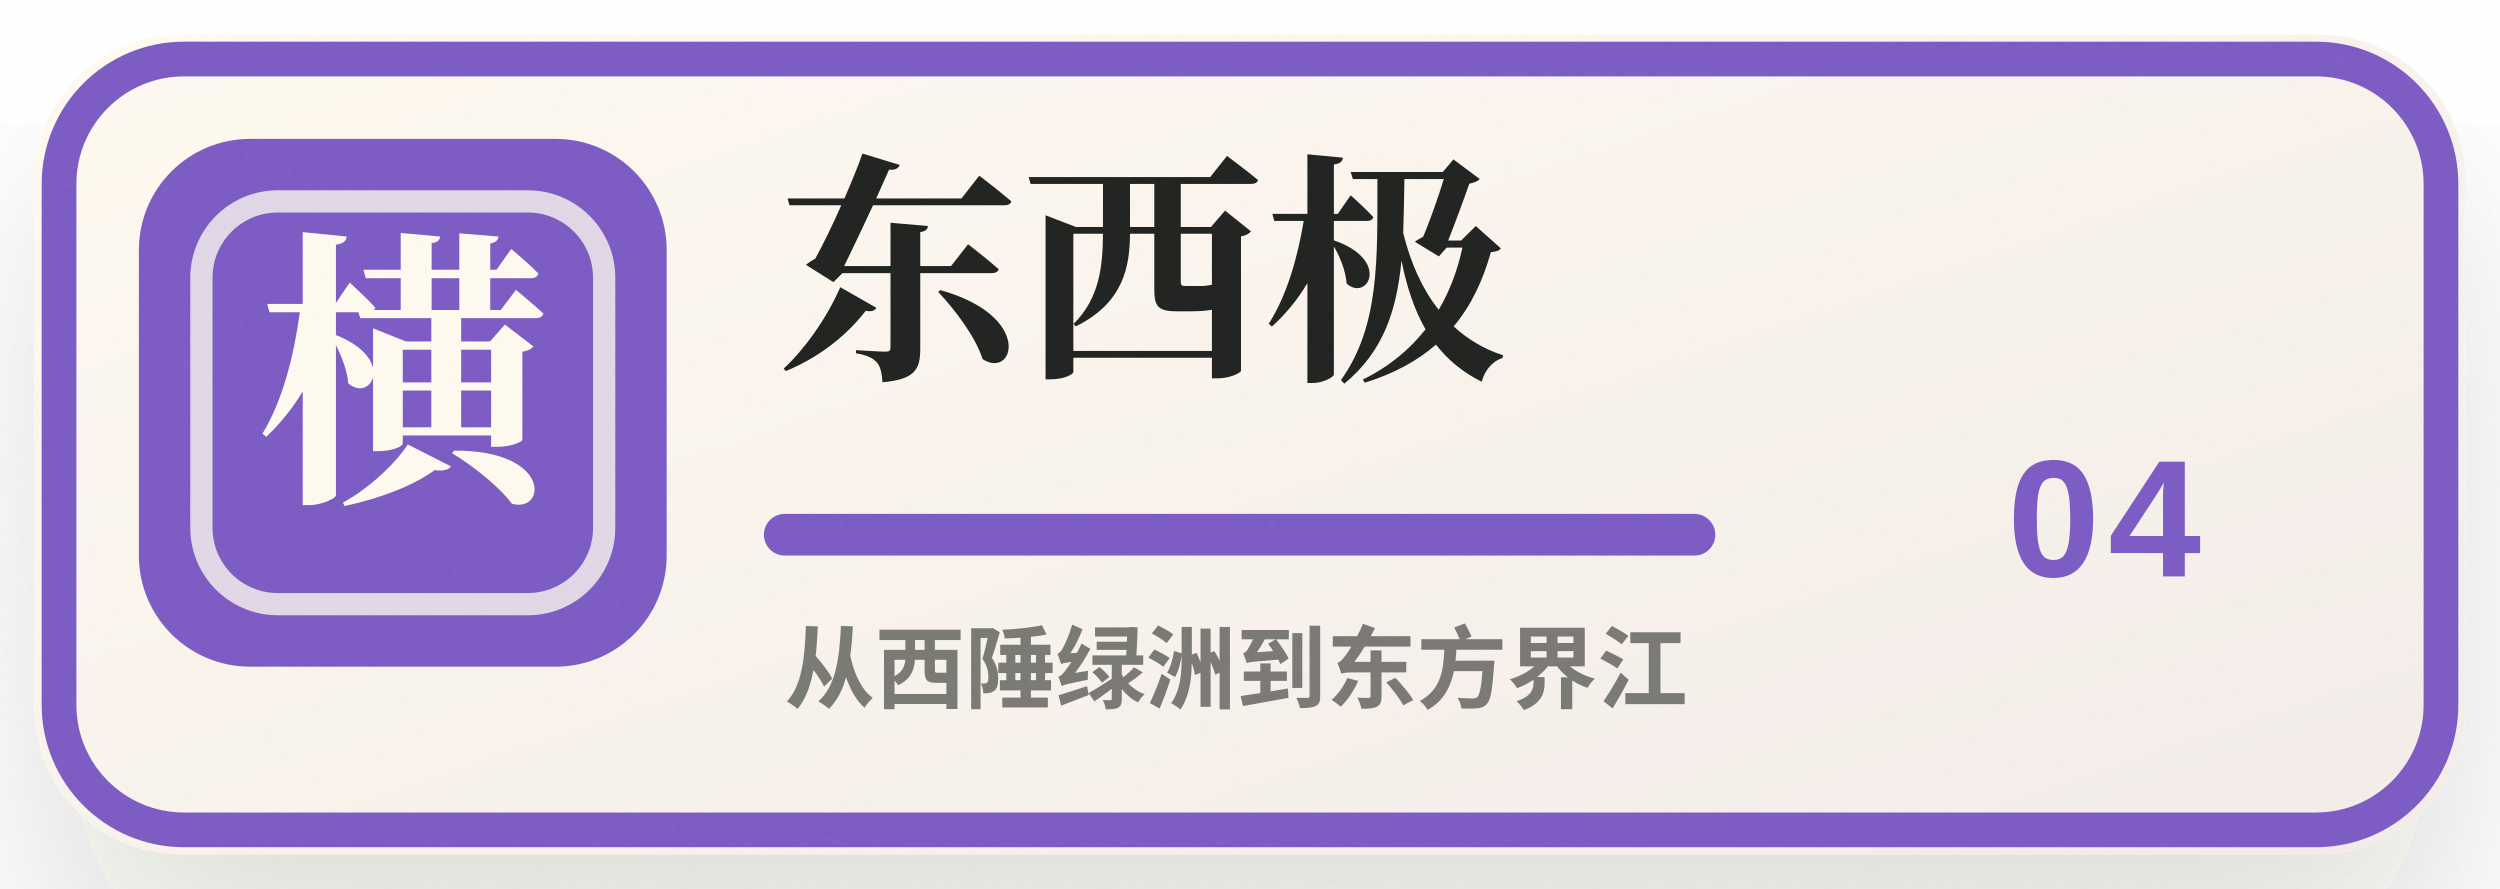
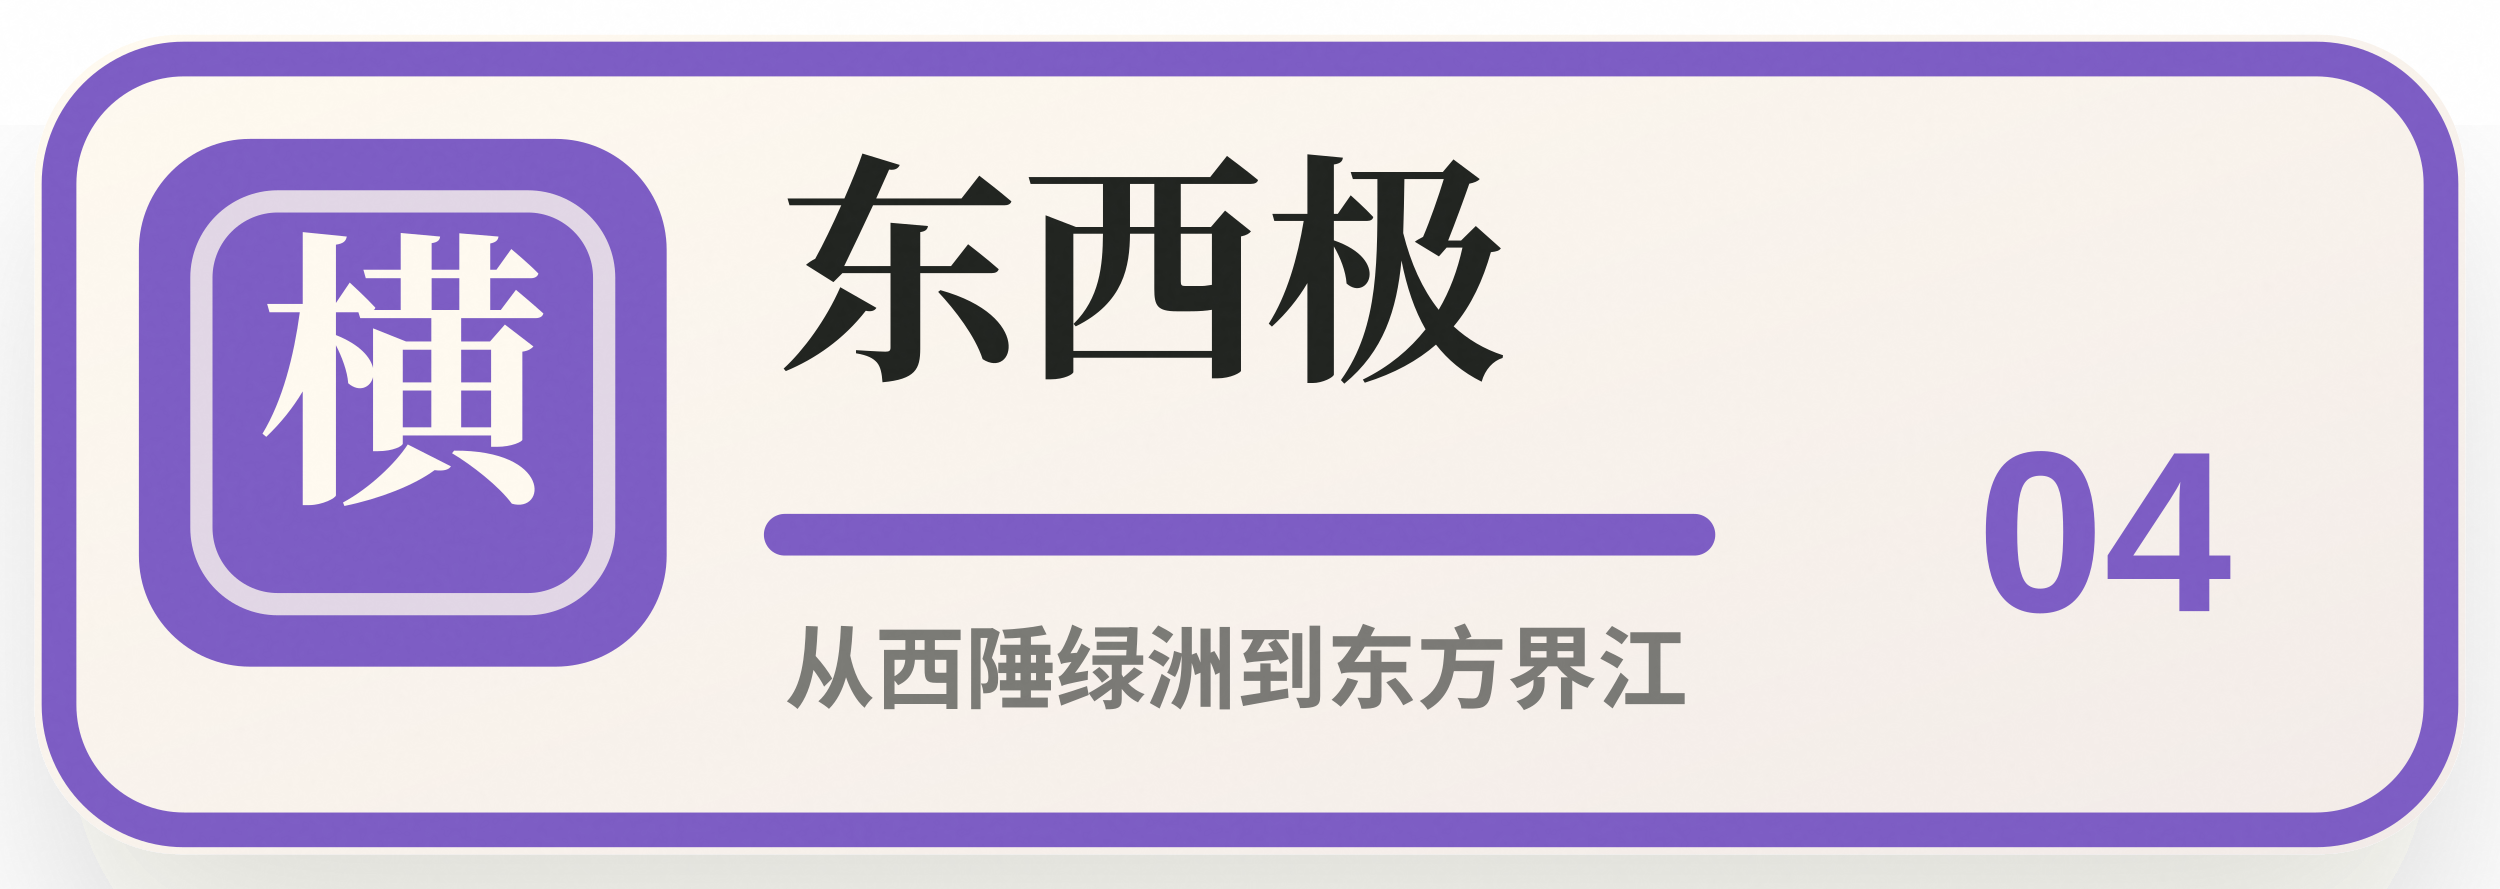
<svg xmlns="http://www.w3.org/2000/svg" viewBox="0 0 360 128" role="img" aria-labelledby="title desc">
  <defs>
    <linearGradient id="paper" x1="0" x2="1" y1="0" y2="1">
      <stop offset="0" stop-color="#fffaf0" />
      <stop offset="0.48" stop-color="#efe8e8" />
      <stop offset="1" stop-color="#d6c5c4" />
    </linearGradient>
    <filter id="paperGrain" x="0" y="0" width="100%" height="100%">
      <feTurbulence baseFrequency="0.74" numOctaves="2" seed="15" type="fractalNoise" />
      <feColorMatrix type="saturate" values="0" />
      <feComponentTransfer>
        <feFuncA type="table" tableValues="0 0.13" />
      </feComponentTransfer>
    </filter>
    <filter id="assetShadow" x="-18%" y="-18%" width="136%" height="136%">
      <feDropShadow dx="0" dy="18" stdDeviation="18" flood-color="#2f261a" flood-opacity="0.16" />
    </filter>
    <linearGradient id="paperClean" x1="0" x2="1" y1="0" y2="1">
      <stop offset="0" stop-color="#fffaf0" />
      <stop offset="1" stop-color="#f3ece9" />
    </linearGradient>
  </defs>
  <rect x="5" y="5" width="350" height="118" rx="21" fill="url(#paperClean)" filter="url(#assetShadow)" />
  <rect x="8.5" y="8.5" width="343" height="111" rx="18" fill="none" stroke="#7c5cc4" stroke-width="5" />
  <rect x="20" y="20" width="76" height="76" rx="16" fill="#7c5cc4" />
  <rect x="29" y="29" width="58" height="58" rx="11" fill="none" stroke="#fffaf0" stroke-width="3.2" opacity="0.78" />
  <text x="58" y="69" text-anchor="middle" fill="#fffaf0" font-family="'Kaiti SC','STKaiti','FZKai-Z03S','KaiTi','Songti SC','STSong','Noto Serif CJK SC',serif" font-size="42" font-weight="900">横</text>
  <text x="112" y="52" fill="#20231f" font-family="'Songti SC','STSong','Source Han Serif SC','Noto Serif CJK SC','SimSun',serif" font-size="35" font-weight="900">东西极</text>
  <path d="M113 77H244" fill="none" stroke="#7c5cc4" stroke-width="6" stroke-linecap="round" />
-   <text x="303" y="83" text-anchor="middle" fill="#7c5cc4" font-family="'Avenir Next',Avenir,Arial,sans-serif" font-size="24" font-weight="900" letter-spacing="1.2">04</text>
+   <text x="303" y="88" text-anchor="middle" fill="#7c5cc4" font-family="'Avenir Next',Avenir,Arial,sans-serif" font-size="33" font-weight="900" letter-spacing="0">04</text>
  <text x="113" y="101" fill="#20231f" fill-opacity="0.58" font-family="'PingFang SC','Hiragino Sans GB','Noto Sans CJK SC','Microsoft YaHei',Arial,sans-serif" font-size="13" font-weight="900">从西陲绿洲到东方界江</text>
  <rect width="360" height="128" fill="#3b3020" filter="url(#paperGrain)" opacity="0.16" />
</svg>
